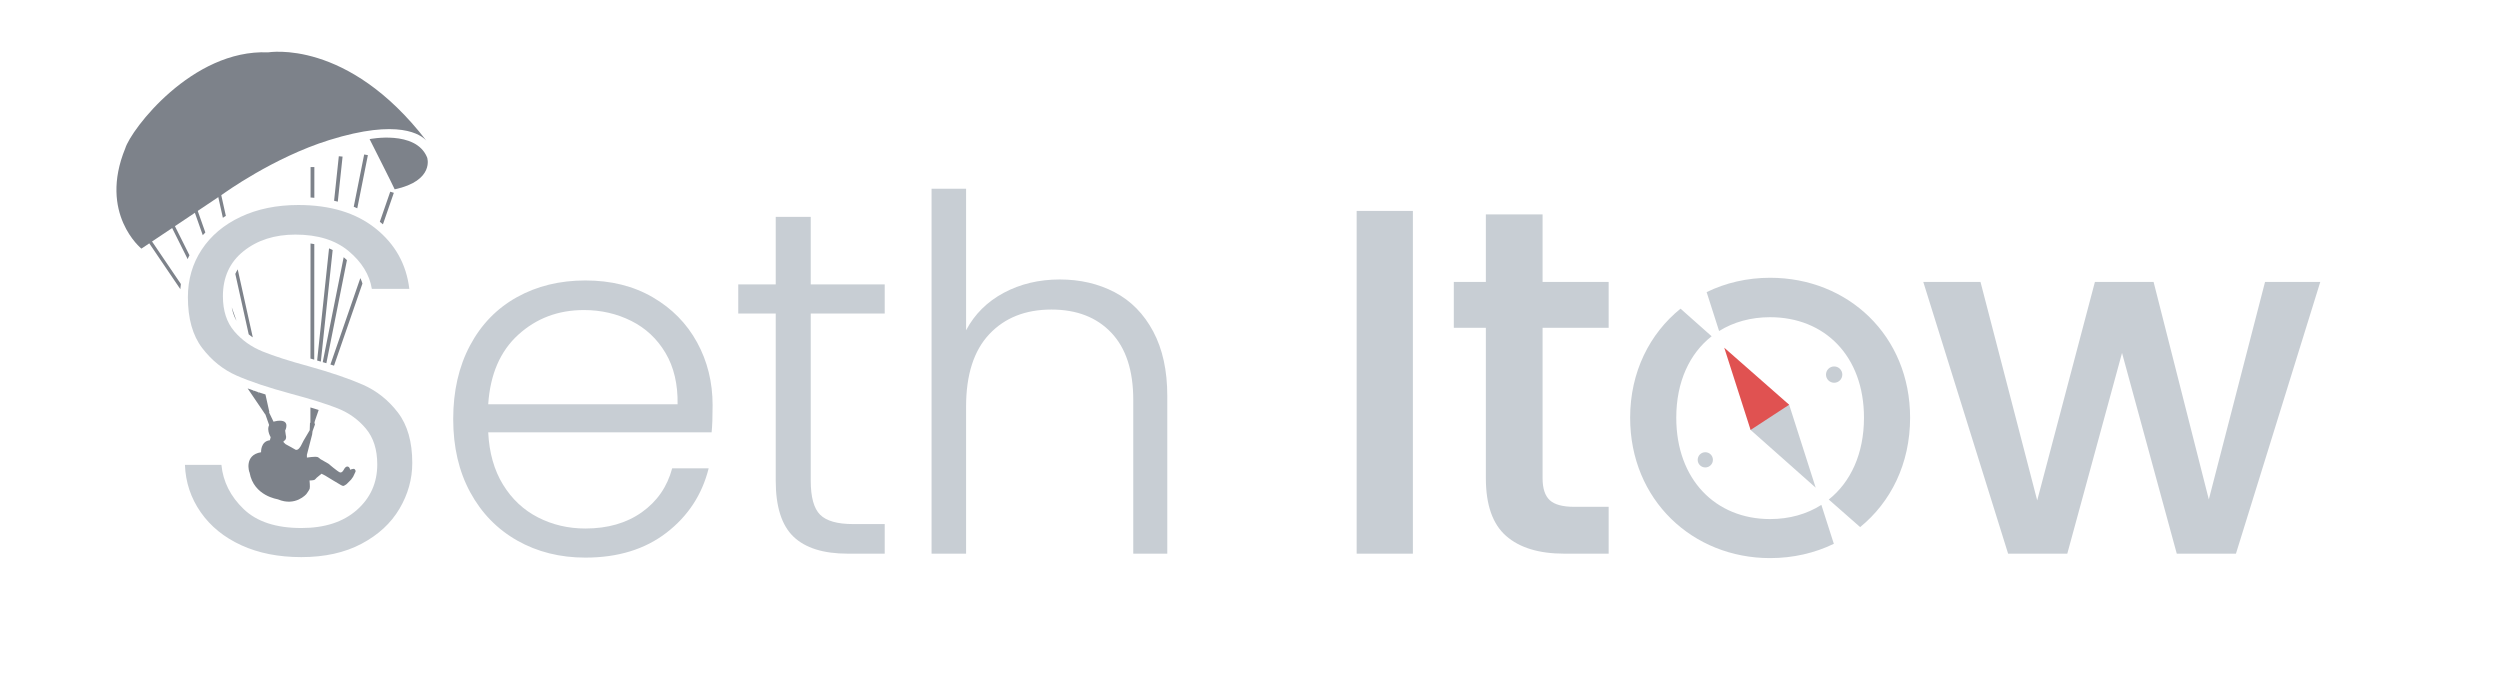
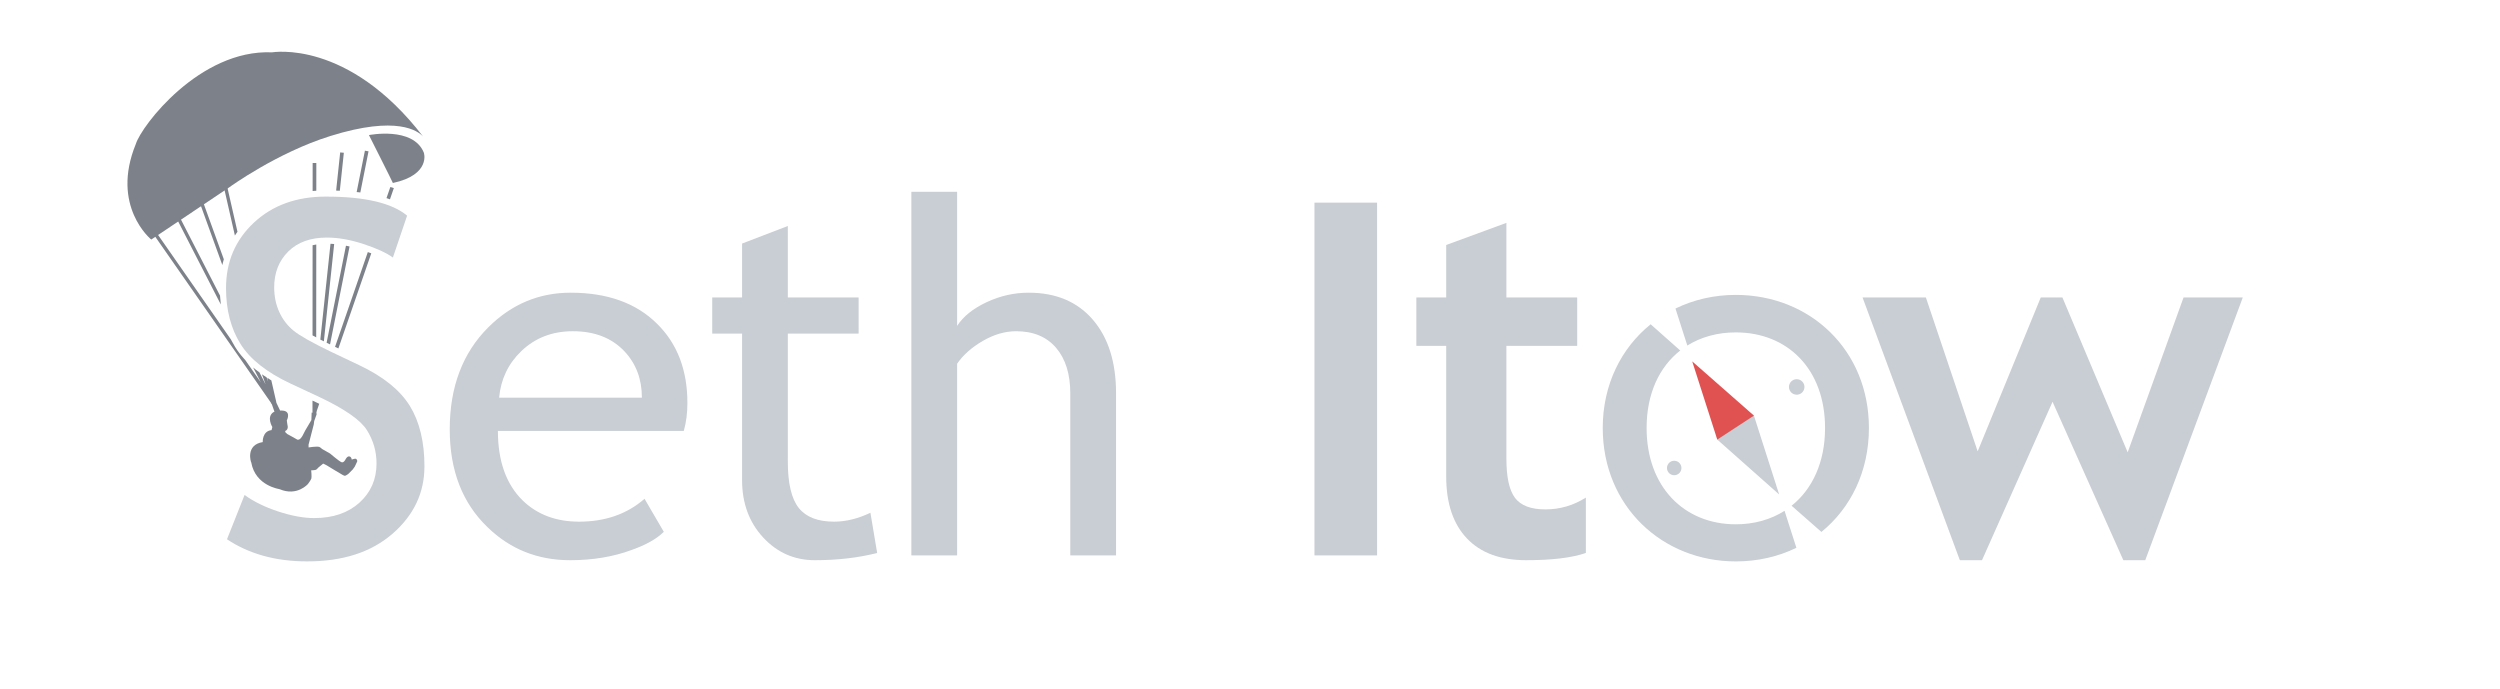
- <svg xmlns="http://www.w3.org/2000/svg" width="100%" height="100%" viewBox="0 0 730 200" version="1.1" xml:space="preserve" style="fill-rule:evenodd;clip-rule:evenodd;stroke-linejoin:round;stroke-miterlimit:2;">
-   <g transform="matrix(1.02753,0,0,0.9847,-145.755,-389.765)">
-     <rect id="Lower-Case-Poppins" x="141.85" y="395.822" width="710.442" height="203.108" style="fill:none;" />
-     <g id="Lower-Case-Poppins1">
-       <g transform="matrix(1.26206,0,0,1.31695,-130.635,-167.701)">
-         <clipPath id="_clip1">
-           <path d="M325.945,435.924L325.945,568.866L232.33,568.866L232.33,435.924L325.945,435.924ZM283.752,555.116C289.331,555.116 294.121,554.033 298.129,551.911C302.217,549.747 305.292,546.889 307.376,543.362C309.469,539.821 310.51,536.077 310.51,532.133C310.51,526.939 309.28,522.815 306.926,519.731C304.591,516.671 301.729,514.4 298.347,512.91C295.177,511.513 291.027,510.095 285.895,508.661L285.888,508.659C281.6,507.496 278.206,506.41 275.702,505.394C273.422,504.469 271.52,503.119 270,501.335C268.549,499.631 267.87,497.377 267.87,494.601C267.87,490.898 269.184,487.966 271.866,485.827C274.677,483.584 278.202,482.494 282.419,482.494C286.968,482.494 290.597,483.559 293.273,485.8C295.867,487.973 297.426,490.432 297.88,493.22L298.123,494.709L310.069,494.709L309.831,492.724C309.107,486.693 306.355,481.766 301.57,477.946C296.881,474.203 290.729,472.284 283.085,472.284C277.915,472.284 273.334,473.238 269.338,475.118C265.247,477.044 262.086,479.722 259.84,483.132C257.578,486.565 256.438,490.46 256.438,494.823C256.438,500.094 257.67,504.255 260.022,507.336C262.36,510.4 265.187,512.651 268.492,514.103C271.589,515.462 275.779,516.864 281.066,518.299L281.07,518.3C285.431,519.463 288.845,520.531 291.314,521.511C293.55,522.399 295.425,523.745 296.938,525.553C298.397,527.298 299.079,529.612 299.079,532.466C299.079,536.074 297.746,539.055 295.073,541.406C292.293,543.851 288.507,545.017 283.752,545.017C278.603,545.017 274.664,543.812 271.99,541.238C269.355,538.702 267.857,535.763 267.528,532.404L267.371,530.804L255.704,530.804L255.773,532.644C255.935,536.917 257.226,540.786 259.644,544.252C262.041,547.687 265.329,550.373 269.523,552.29C273.622,554.164 278.363,555.116 283.752,555.116Z" />
-         </clipPath>
-         <g clip-path="url(#_clip1)">
-           <g transform="matrix(1,0,0,1,-2.84217e-14,-5.80623)">
-             <g transform="matrix(1,0,0,1,311.915,466.638)">
-               <path d="M0,-1.256C-17.74,-24.307 -35.528,-21.126 -35.662,-21.143C-52.767,-21.876 -66.505,-3.766 -67.803,0.465C-73.852,15.211 -64.173,23.051 -64.173,23.051L-45.691,10.675C-45.691,10.675 -34.523,2.553 -21.891,-1.391C-6.117,-6.316 -1.189,-2.569 0,-1.256" style="fill:rgb(125,130,138);" />
+ <svg xmlns="http://www.w3.org/2000/svg" width="100%" height="100%" viewBox="0 0 730 201" version="1.1" xml:space="preserve" style="fill-rule:evenodd;clip-rule:evenodd;stroke-linejoin:round;stroke-miterlimit:2;">
+   <g transform="matrix(1,0,0,1,0,-251)">
+     <g transform="matrix(1.02753,0,0,0.9847,-145.755,-137.873)">
+       <rect id="Lower-Case-Trebuchet" x="141.85" y="395.822" width="710.442" height="203.108" style="fill:none;" />
+       <g id="Lower-Case-Trebuchet1">
+         <g transform="matrix(1.2039,0,0,1.25626,-113.424,-140.915)">
+           <clipPath id="_clip1">
+             <path d="M315.674,428.704L315.674,581.985L226.429,581.985L226.429,428.704L315.674,428.704ZM269.111,541.072L263.833,554.374L264.813,555.027C270.266,558.662 276.841,560.5 284.547,560.5C293.364,560.5 300.389,558.174 305.651,553.607C311.016,548.951 313.683,543.275 313.683,536.594C313.683,530.523 312.445,525.528 310.029,521.594C307.613,517.66 303.438,514.241 297.447,511.406L290.633,508.169C286.392,506.122 283.577,504.548 282.206,503.415C280.954,502.379 279.979,501.092 279.278,499.555C278.565,497.994 278.215,496.262 278.215,494.362C278.215,491.338 279.166,488.854 281.11,486.926C283.074,484.979 285.784,484.051 289.208,484.051C291.721,484.051 294.449,484.544 297.393,485.513C300.318,486.476 302.501,487.458 303.928,488.492L305.526,489.651L309.835,476.944L309.066,476.305C305.287,473.162 298.591,471.478 288.924,471.478C281.62,471.478 275.65,473.673 270.994,478.007C266.295,482.382 263.937,487.889 263.937,494.532C263.937,499.949 265.151,504.577 267.538,508.429C269.915,512.265 274.073,515.619 280.067,518.416L286.771,521.541C292.437,524.214 296.029,526.602 297.436,528.865C298.786,531.034 299.462,533.383 299.462,535.911C299.462,539.224 298.283,541.954 295.907,544.095C293.465,546.297 290.22,547.359 286.196,547.359C283.828,547.359 281.149,546.855 278.153,545.869C275.152,544.88 272.642,543.657 270.629,542.183L269.111,541.072Z" />
+           </clipPath>
+           <g clip-path="url(#_clip1)">
+             <g transform="matrix(1,0,0,1,-2.84217e-14,-6.61461)">
+               <g transform="matrix(1,0,0,1,311.915,466.638)">
+                 <path d="M0,-1.256C-17.74,-24.307 -35.528,-21.126 -35.662,-21.143C-52.767,-21.876 -66.505,-3.766 -67.803,0.465C-73.852,15.211 -64.173,23.051 -64.173,23.051L-45.691,10.675C-45.691,10.675 -34.523,2.553 -21.891,-1.391C-6.117,-6.316 -1.189,-2.569 0,-1.256" style="fill:rgb(125,130,138);" />
+               </g>
+               <g transform="matrix(1,0,0,1,312.05,470.21)">
+                 <path d="M0,-1.117C-2.577,-7.254 -12.924,-5.182 -12.924,-5.182C-12.924,-5.182 -7.204,6.137 -7.276,6.129C1.804,4.183 0.073,-1.109 0,-1.117" style="fill:rgb(125,130,138);" />
+               </g>
            </g>
-             <g transform="matrix(1,0,0,1,312.05,470.21)">
-               <path d="M0,-1.117C-2.577,-7.254 -12.924,-5.182 -12.924,-5.182C-12.924,-5.182 -7.204,6.137 -7.276,6.129C1.804,4.183 0.073,-1.109 0,-1.117" style="fill:rgb(125,130,138);" />
+             <g transform="matrix(1.16104,0,0,1.10314,286.812,462.847)">
+               <path d="M0,55.002L15.668,7.326L14.955,7.091L1.075,49.326L10.523,-0.542L9.786,-0.681L0.741,47.064L5.505,-0.238L4.759,-0.312L-0.118,48.103L-0.089,1.95L-0.839,1.95L-0.873,55.613L-0.498,55.613L-0.129,55.683L0,55.002Z" style="fill:rgb(125,130,138);fill-rule:nonzero;" />
+             </g>
+             <g transform="matrix(1.05936,0,0,1.03071,277.27,468.263)">
+               <path d="M0,51.655L-11.562,-0.493L-12.294,-0.331L-1.817,46.923L-16.663,4.821L-17.37,5.071L-2.391,47.551L-21.535,9.227L-22.206,9.563L-3.479,47.051L-26.616,12.927L-27.237,13.347L-0.93,52.148L-0.619,51.938L-0.284,51.77L-0.307,51.722L0,51.655Z" style="fill:rgb(125,130,138);fill-rule:nonzero;" />
+             </g>
+             <g transform="matrix(1,0,0,1,277.945,543.395)">
+               <path d="M0,-19.927C0,-19.927 -1.152,-19.734 -1.407,-19.553C-3.049,-18.389 -1.622,-16.073 -1.622,-16.073C-1.622,-16.073 -1.812,-15.292 -1.814,-15.34C-4.057,-15.097 -3.885,-12.465 -3.888,-12.513C-7.978,-11.862 -6.701,-7.765 -6.602,-7.723C-5.611,-2.117 0.104,-1.435 0.107,-1.387C4.257,0.36 6.8,-2.641 6.8,-2.641C6.8,-2.641 7.467,-3.543 7.583,-3.894C7.712,-4.284 7.548,-5.848 7.548,-5.848C7.548,-5.848 8.434,-5.862 8.696,-5.985C8.865,-6.064 9.239,-6.5 9.239,-6.5L10.378,-7.44L11.223,-7.015L13.172,-5.828L14.974,-4.761C14.974,-4.761 15.372,-4.546 15.516,-4.557C15.741,-4.573 16.304,-4.992 16.304,-4.992L17.361,-6.054L17.839,-6.723L18.408,-7.933C18.408,-7.933 18.521,-8.238 18.166,-8.544C17.965,-8.717 17.12,-8.379 17.12,-8.379C17.12,-8.379 17.09,-8.938 16.651,-9.107C16.095,-9.321 15.678,-8.472 15.678,-8.472C15.678,-8.472 15.255,-7.548 14.701,-7.764C14.146,-7.98 12.001,-9.817 12.001,-9.817L10.129,-10.883C10.129,-10.883 9.65,-11.32 9.448,-11.379C8.845,-11.559 6.934,-11.251 6.934,-11.251L6.927,-11.899L8.163,-16.7L8.257,-17.464L8.836,-19.087L8.748,-19.334L7.657,-19.479L7.593,-17.708L6.149,-15.264L5.557,-14.115C5.557,-14.115 4.843,-12.627 4.104,-13.192C4.14,-13.195 1.898,-14.417 1.898,-14.417L1.437,-14.856L1.418,-15.143C1.418,-15.143 2.303,-15.381 1.932,-16.654C1.929,-16.69 1.796,-17.618 1.796,-17.618C1.796,-17.618 3.183,-20.287 0,-19.927" style="fill:rgb(125,130,138);fill-rule:nonzero;" />
+             </g>
+             <g transform="matrix(-0.933119,0.359569,0.359569,0.933119,274.748,520.762)">
+               <path d="M-2.311,4.878L-0.834,4.878L-1.003,-0.678L-1.878,-0.625L-2.311,4.878Z" style="fill:rgb(125,130,138);fill-rule:nonzero;" />
            </g>
          </g>
-           <g transform="matrix(1.13573,0,0,1.0784,286.79,463.417)">
-             <path d="M0,55.002L15.668,7.326L14.955,7.091L1.075,49.326L10.523,-0.542L9.786,-0.681L0.741,47.064L5.505,-0.238L4.759,-0.312L-0.118,48.103L-0.089,1.95L-0.839,1.95L-0.873,55.613L-0.498,55.613L-0.129,55.683L0,55.002Z" style="fill:rgb(125,130,138);fill-rule:nonzero;" />
+         </g>
+         <g transform="matrix(0.973208,0,0,1.01554,126.266,-647.235)">
+           <path d="M82.295,1183.67L87.427,1170.73C90.052,1172.65 93.322,1174.26 97.236,1175.55C101.15,1176.83 104.654,1177.48 107.748,1177.48C113.232,1177.48 117.638,1175.98 120.966,1172.98C124.295,1169.98 125.959,1166.16 125.959,1161.52C125.959,1158.05 125.033,1154.83 123.181,1151.85C121.33,1148.87 116.677,1145.63 109.224,1142.11L100.927,1138.24C93.896,1134.96 88.986,1131.07 86.197,1126.57C83.408,1122.07 82.013,1116.66 82.013,1110.33C82.013,1102.64 84.732,1096.27 90.17,1091.2C95.607,1086.14 102.591,1083.61 111.123,1083.61C122.513,1083.61 130.435,1085.46 134.888,1089.17L130.74,1101.4C128.865,1100.04 126.005,1098.73 122.162,1097.46C118.318,1096.2 114.755,1095.57 111.474,1095.57C106.693,1095.57 102.931,1096.92 100.189,1099.64C97.447,1102.36 96.076,1105.85 96.076,1110.12C96.076,1112.74 96.568,1115.13 97.552,1117.29C98.537,1119.45 99.908,1121.25 101.666,1122.7C103.423,1124.16 107.021,1126.2 112.459,1128.82L120.896,1132.83C127.927,1136.16 132.861,1140.13 135.697,1144.75C138.533,1149.37 139.951,1155.24 139.951,1162.36C139.951,1170.1 136.845,1176.66 130.634,1182.05C124.423,1187.44 116.115,1190.13 105.709,1190.13C96.568,1190.13 88.763,1187.98 82.295,1183.67Z" style="fill:rgb(200,206,212);fill-rule:nonzero;" />
+           <path d="M215.68,1152.03L161.399,1152.03C161.399,1160.84 163.813,1167.61 168.641,1172.35C172.907,1176.47 178.391,1178.53 185.094,1178.53C192.735,1178.53 199.11,1176.31 204.219,1171.85L209.844,1181.49C207.782,1183.55 204.618,1185.33 200.352,1186.83C195.008,1188.8 189.055,1189.78 182.493,1189.78C173.024,1189.78 164.985,1186.57 158.375,1180.15C151.016,1173.07 147.336,1163.56 147.336,1151.6C147.336,1139.18 151.11,1129.22 158.657,1121.72C165.407,1115.02 173.399,1111.67 182.633,1111.67C193.368,1111.67 201.782,1114.69 207.875,1120.74C213.782,1126.55 216.735,1134.26 216.735,1143.87C216.735,1146.82 216.383,1149.54 215.68,1152.03ZM183.266,1122.92C177.313,1122.92 172.321,1124.84 168.29,1128.68C164.446,1132.34 162.266,1136.88 161.75,1142.32L203.446,1142.32C203.446,1136.93 201.758,1132.43 198.383,1128.82C194.68,1124.88 189.641,1122.92 183.266,1122.92Z" style="fill:rgb(200,206,212);fill-rule:nonzero;" />
+           <path d="M232.699,1123.62L223.98,1123.62L223.98,1113.07L232.699,1113.07L232.699,1097.32L246.058,1092.19L246.058,1113.07L266.73,1113.07L266.73,1123.62L246.058,1123.62L246.058,1161.03C246.058,1167.35 247.124,1171.85 249.257,1174.53C251.39,1177.2 254.824,1178.53 259.558,1178.53C262.98,1178.53 266.519,1177.67 270.175,1175.93L272.144,1187.67C266.613,1189.08 260.542,1189.78 253.933,1189.78C247.98,1189.78 242.953,1187.57 238.851,1183.14C234.749,1178.71 232.699,1173.12 232.699,1166.37L232.699,1123.62Z" style="fill:rgb(200,206,212);fill-rule:nonzero;" />
+           <path d="M328.537,1188.38L328.537,1141.06C328.537,1135.43 327.155,1131 324.389,1127.77C321.623,1124.53 317.733,1122.92 312.717,1122.92C309.483,1122.92 306.237,1123.87 302.979,1125.76C299.721,1127.66 297.225,1129.88 295.49,1132.41L295.49,1188.38L282.131,1188.38L282.131,1082.2L295.49,1082.2L295.49,1121.37C297.272,1118.6 300.143,1116.3 304.104,1114.44C308.065,1112.59 312.155,1111.67 316.373,1111.67C324.342,1111.67 330.588,1114.29 335.112,1119.54C339.635,1124.79 341.897,1131.96 341.897,1141.06L341.897,1188.38L328.537,1188.38Z" style="fill:rgb(200,206,212);fill-rule:nonzero;" />
+           <rect x="399.84" y="1085.37" width="18.281" height="103.008" style="fill:rgb(200,206,212);fill-rule:nonzero;" />
+           <path d="M438.304,1127.2L429.585,1127.2L429.585,1113.07L438.304,1113.07L438.304,1097.74L455.882,1091.28L455.882,1113.07L476.554,1113.07L476.554,1127.2L455.882,1127.2L455.882,1160.18C455.882,1165.57 456.725,1169.38 458.413,1171.61C460.1,1173.83 463.054,1174.95 467.272,1174.95C471.491,1174.95 475.429,1173.8 479.085,1171.5L479.085,1187.67C475.007,1189.08 469.194,1189.78 461.647,1189.78C454.147,1189.78 448.382,1187.66 444.35,1183.42C440.319,1179.18 438.304,1173.14 438.304,1165.32L438.304,1127.2Z" style="fill:rgb(200,206,212);fill-rule:nonzero;" />
+           <g transform="matrix(0.755166,0,0,0.755166,-73.9239,758.621)">
+             <g transform="matrix(-0.748075,-0.663615,-0.663615,0.748075,796.63,500.329)">
+               <path d="M-37.785,26.906L-5.794,26.906L10.214,14.344L-10.253,10.57L-37.785,26.906Z" style="fill:rgb(200,206,212);fill-rule:nonzero;" />
+             </g>
+             <g transform="matrix(1,0,0,1,783.11,494.071)">
+               <path d="M0,30.23L-9.688,0L14.176,20.969L0,30.23Z" style="fill:rgb(224,82,81);fill-rule:nonzero;" />
+             </g>
+             <g transform="matrix(0,-1,-1,0,766.459,532.494)">
+               <path d="M-2.799,-2.798C-4.344,-2.798 -5.597,-1.545 -5.597,0C-5.597,1.546 -4.344,2.799 -2.799,2.799C-1.253,2.799 0,1.546 0,0C0,-1.545 -1.253,-2.798 -2.799,-2.798" style="fill:rgb(200,206,212);fill-rule:nonzero;" />
+             </g>
+             <g transform="matrix(0,-1,-1,0,813.827,500.961)">
+               <path d="M-2.998,-2.998C-4.654,-2.998 -5.996,-1.656 -5.996,-0.001C-5.996,1.655 -4.654,2.998 -2.998,2.998C-1.343,2.998 0,1.655 0,-0.001C0,-1.656 -1.343,-2.998 -2.998,-2.998" style="fill:rgb(200,206,212);fill-rule:nonzero;" />
+             </g>
+             <g transform="matrix(1,0,0,1,790.282,482.713)">
+               <path d="M0,74.355C-20.002,74.355 -34.496,59.861 -34.496,37.105C-34.496,23.836 -29.568,13.467 -21.491,7.155L-32.928,-2.99C-44.246,6.154 -51.454,20.252 -51.454,37.105C-51.454,67.398 -28.408,88.704 0,88.704C8.472,88.704 16.417,86.845 23.427,83.446L18.842,69.136C13.531,72.523 7.115,74.355 0,74.355M0,-14.349C-8.407,-14.349 -16.339,-12.491 -23.336,-9.078L-18.75,5.231C-13.453,1.924 -7.076,0.146 0,0.146C20.015,0.146 34.509,14.35 34.509,37.105C34.509,50.334 29.606,60.77 21.569,67.173L33.099,77.306C44.364,68.135 51.466,54.024 51.466,37.105C51.466,6.958 28.697,-14.349 0,-14.349" style="fill:rgb(200,206,212);fill-rule:nonzero;" />
+             </g>
          </g>
-           <g transform="matrix(1,0,0,1,276.562,469.064)">
-             <path d="M0,51.655L-11.562,-0.493L-12.294,-0.331L-1.817,46.923L-16.663,4.821L-17.37,5.071L-2.391,47.551L-21.535,9.227L-22.206,9.563L-3.479,47.051L-26.616,12.927L-27.237,13.347L-0.93,52.148L-0.619,51.938L-0.284,51.77L-0.307,51.722L0,51.655Z" style="fill:rgb(125,130,138);fill-rule:nonzero;" />
-           </g>
-           <g transform="matrix(0.953915,0,0,0.953915,278.4,541.666)">
-             <path d="M0,-19.927C0,-19.927 -1.152,-19.734 -1.407,-19.553C-3.049,-18.389 -1.622,-16.073 -1.622,-16.073C-1.622,-16.073 -1.812,-15.292 -1.814,-15.34C-4.057,-15.097 -3.885,-12.465 -3.888,-12.513C-7.978,-11.862 -6.701,-7.765 -6.602,-7.723C-5.611,-2.117 0.104,-1.435 0.107,-1.387C4.257,0.36 6.8,-2.641 6.8,-2.641C6.8,-2.641 7.467,-3.543 7.583,-3.894C7.712,-4.284 7.548,-5.848 7.548,-5.848C7.548,-5.848 8.434,-5.862 8.696,-5.985C8.865,-6.064 9.239,-6.5 9.239,-6.5L10.378,-7.44L11.223,-7.015L13.172,-5.828L14.974,-4.761C14.974,-4.761 15.372,-4.546 15.516,-4.557C15.741,-4.573 16.304,-4.992 16.304,-4.992L17.361,-6.054L17.839,-6.723L18.408,-7.933C18.408,-7.933 18.521,-8.238 18.166,-8.544C17.965,-8.717 17.12,-8.379 17.12,-8.379C17.12,-8.379 17.09,-8.938 16.651,-9.107C16.095,-9.321 15.678,-8.472 15.678,-8.472C15.678,-8.472 15.255,-7.548 14.701,-7.764C14.146,-7.98 12.001,-9.817 12.001,-9.817L10.129,-10.883C10.129,-10.883 9.65,-11.32 9.448,-11.379C8.845,-11.559 6.934,-11.251 6.934,-11.251L6.927,-11.899L8.163,-16.7L8.257,-17.464L8.836,-19.087L8.748,-19.334L7.657,-19.479L7.593,-17.708L6.149,-15.264L5.557,-14.115C5.557,-14.115 4.843,-12.627 4.104,-13.192C4.14,-13.195 1.898,-14.417 1.898,-14.417L1.437,-14.856L1.418,-15.143C1.418,-15.143 2.303,-15.381 1.932,-16.654C1.929,-16.69 1.796,-17.618 1.796,-17.618C1.796,-17.618 3.183,-20.287 0,-19.927" style="fill:rgb(125,130,138);fill-rule:nonzero;" />
-           </g>
-           <g transform="matrix(-0.933119,0.359569,0.359569,0.933119,274.748,521.57)">
-             <path d="M-2.311,4.878L-0.834,4.878L-1.003,-0.678L-1.878,-0.625L-2.311,4.878Z" style="fill:rgb(125,130,138);fill-rule:nonzero;" />
-           </g>
+           <path d="M642.426,1189.78L636.028,1189.78L615.356,1143.52L594.755,1189.78L588.286,1189.78L559.88,1113.07L578.372,1113.07L593.489,1158L611.911,1113.07L618.239,1113.07L637.294,1158.28L653.606,1113.07L670.903,1113.07L642.426,1189.78Z" style="fill:rgb(200,206,212);fill-rule:nonzero;" />
        </g>
-       </g>
-       <g transform="matrix(0.973208,0,0,1.01554,142.251,-256.48)">
-         <path d="M87.572,804.997C80.948,804.997 75.116,803.845 70.076,801.541C65.036,799.237 61.076,796.021 58.196,791.893C55.316,787.765 53.78,783.157 53.588,778.069L64.244,778.069C64.724,782.965 66.884,787.261 70.724,790.957C74.564,794.653 80.18,796.501 87.572,796.501C94.388,796.501 99.788,794.749 103.772,791.245C107.756,787.741 109.748,783.301 109.748,777.925C109.748,773.605 108.644,770.125 106.436,767.485C104.228,764.845 101.492,762.877 98.228,761.581C94.964,760.285 90.452,758.869 84.692,757.333C77.972,755.509 72.644,753.733 68.708,752.005C64.772,750.277 61.412,747.589 58.628,743.941C55.844,740.293 54.452,735.349 54.452,729.109C54.452,723.925 55.796,719.293 58.484,715.213C61.172,711.133 64.964,707.941 69.86,705.637C74.756,703.333 80.372,702.181 86.708,702.181C96.02,702.181 103.532,704.461 109.244,709.021C114.956,713.581 118.244,719.461 119.108,726.661L108.164,726.661C107.492,722.533 105.236,718.861 101.396,715.645C97.556,712.429 92.372,710.821 85.844,710.821C79.796,710.821 74.756,712.429 70.724,715.645C66.692,718.861 64.676,723.253 64.676,728.821C64.676,733.045 65.78,736.453 67.988,739.045C70.196,741.637 72.956,743.605 76.268,744.949C79.58,746.293 84.068,747.733 89.732,749.269C96.26,751.093 101.54,752.893 105.572,754.669C109.604,756.445 113.012,759.157 115.796,762.805C118.58,766.453 119.972,771.349 119.972,777.493C119.972,782.197 118.724,786.661 116.228,790.885C113.732,795.109 110.036,798.517 105.14,801.109C100.244,803.701 94.388,804.997 87.572,804.997Z" style="fill:rgb(200,206,212);fill-rule:nonzero;" />
-         <path d="M207.668,760.645C207.668,764.101 207.572,766.741 207.38,768.565L142.148,768.565C142.436,774.517 143.876,779.605 146.468,783.829C149.06,788.053 152.468,791.245 156.692,793.405C160.916,795.565 165.524,796.645 170.516,796.645C177.044,796.645 182.54,795.061 187.004,791.893C191.468,788.725 194.42,784.453 195.86,779.077L206.516,779.077C204.596,786.757 200.492,793.021 194.204,797.869C187.916,802.717 180.02,805.141 170.516,805.141C163.124,805.141 156.5,803.485 150.644,800.173C144.788,796.861 140.204,792.157 136.892,786.061C133.58,779.965 131.924,772.837 131.924,764.677C131.924,756.517 133.556,749.365 136.82,743.221C140.084,737.077 144.644,732.373 150.5,729.109C156.356,725.845 163.028,724.213 170.516,724.213C178.004,724.213 184.556,725.845 190.172,729.109C195.788,732.373 200.108,736.765 203.132,742.285C206.156,747.805 207.668,753.925 207.668,760.645ZM197.444,760.357C197.54,754.501 196.364,749.509 193.916,745.381C191.468,741.253 188.132,738.133 183.908,736.021C179.684,733.909 175.076,732.853 170.084,732.853C162.596,732.853 156.212,735.253 150.932,740.053C145.652,744.853 142.724,751.621 142.148,760.357L197.444,760.357Z" style="fill:rgb(200,206,212);fill-rule:nonzero;" />
-         <path d="M236.324,733.861L236.324,782.677C236.324,787.477 237.236,790.789 239.06,792.613C240.884,794.437 244.1,795.349 248.708,795.349L257.924,795.349L257.924,803.989L247.124,803.989C240.02,803.989 234.74,802.333 231.284,799.021C227.828,795.709 226.1,790.261 226.1,782.677L226.1,733.861L215.156,733.861L215.156,725.365L226.1,725.365L226.1,705.637L236.324,705.637L236.324,725.365L257.924,725.365L257.924,733.861L236.324,733.861Z" style="fill:rgb(200,206,212);fill-rule:nonzero;" />
-         <path d="M309.044,723.925C314.996,723.925 320.348,725.173 325.1,727.669C329.852,730.165 333.596,733.981 336.332,739.117C339.068,744.253 340.436,750.517 340.436,757.909L340.436,803.989L330.5,803.989L330.5,759.061C330.5,750.517 328.364,743.989 324.092,739.477C319.82,734.965 313.988,732.709 306.596,732.709C299.012,732.709 292.964,735.109 288.452,739.909C283.94,744.709 281.684,751.765 281.684,761.077L281.684,803.989L271.604,803.989L271.604,697.429L281.684,697.429L281.684,738.757C284.18,734.053 287.852,730.405 292.7,727.813C297.548,725.221 302.996,723.925 309.044,723.925Z" style="fill:rgb(200,206,212);fill-rule:nonzero;" />
-         <rect x="395.732" y="703.909" width="16.416" height="100.08" style="fill:rgb(200,206,212);fill-rule:nonzero;" />
-         <path d="M450.02,738.037L450.02,781.957C450.02,784.933 450.716,787.069 452.108,788.365C453.5,789.661 455.876,790.309 459.236,790.309L469.316,790.309L469.316,803.989L456.356,803.989C448.964,803.989 443.3,802.261 439.364,798.805C435.428,795.349 433.46,789.733 433.46,781.957L433.46,738.037L424.1,738.037L424.1,724.645L433.46,724.645L433.46,704.917L450.02,704.917L450.02,724.645L469.316,724.645L469.316,738.037L450.02,738.037Z" style="fill:rgb(200,206,212);fill-rule:nonzero;" />
-         <g transform="matrix(0.79431,0,0,0.79431,-111.27,351.403)">
-           <g transform="matrix(-0.748075,-0.663615,-0.663615,0.748075,796.63,500.329)">
-             <path d="M-37.785,26.906L-5.794,26.906L10.214,14.344L-10.253,10.57L-37.785,26.906Z" style="fill:rgb(200,206,212);fill-rule:nonzero;" />
-           </g>
-           <g transform="matrix(1,0,0,1,783.11,494.071)">
-             <path d="M0,30.23L-9.688,0L14.176,20.969L0,30.23Z" style="fill:rgb(224,82,81);fill-rule:nonzero;" />
-           </g>
-           <g transform="matrix(0,-1,-1,0,766.459,532.494)">
-             <path d="M-2.799,-2.798C-4.344,-2.798 -5.597,-1.545 -5.597,0C-5.597,1.546 -4.344,2.799 -2.799,2.799C-1.253,2.799 0,1.546 0,0C0,-1.545 -1.253,-2.798 -2.799,-2.798" style="fill:rgb(200,206,212);fill-rule:nonzero;" />
-           </g>
-           <g transform="matrix(0,-1,-1,0,813.827,500.961)">
-             <path d="M-2.998,-2.998C-4.654,-2.998 -5.996,-1.656 -5.996,-0.001C-5.996,1.655 -4.654,2.998 -2.998,2.998C-1.343,2.998 0,1.655 0,-0.001C0,-1.656 -1.343,-2.998 -2.998,-2.998" style="fill:rgb(200,206,212);fill-rule:nonzero;" />
-           </g>
-           <g transform="matrix(1,0,0,1,790.282,482.713)">
-             <path d="M0,74.355C-20.002,74.355 -34.496,59.861 -34.496,37.105C-34.496,23.836 -29.568,13.467 -21.491,7.155L-32.928,-2.99C-44.246,6.154 -51.454,20.252 -51.454,37.105C-51.454,67.398 -28.408,88.704 0,88.704C8.472,88.704 16.417,86.845 23.427,83.446L18.842,69.136C13.531,72.523 7.115,74.355 0,74.355M0,-14.349C-8.407,-14.349 -16.339,-12.491 -23.336,-9.078L-18.75,5.231C-13.453,1.924 -7.076,0.146 0,0.146C20.015,0.146 34.509,14.35 34.509,37.105C34.509,50.334 29.606,60.77 21.569,67.173L33.099,77.306C44.364,68.135 51.466,54.024 51.466,37.105C51.466,6.958 28.697,-14.349 0,-14.349" style="fill:rgb(200,206,212);fill-rule:nonzero;" />
-           </g>
-         </g>
-         <path d="M677.108,724.645L652.484,803.989L635.204,803.989L619.22,745.381L603.236,803.989L585.956,803.989L561.188,724.645L577.892,724.645L594.452,788.437L611.3,724.645L628.436,724.645L644.564,788.149L660.98,724.645L677.108,724.645Z" style="fill:rgb(200,206,212);fill-rule:nonzero;" />
      </g>
    </g>
  </g>
</svg>
